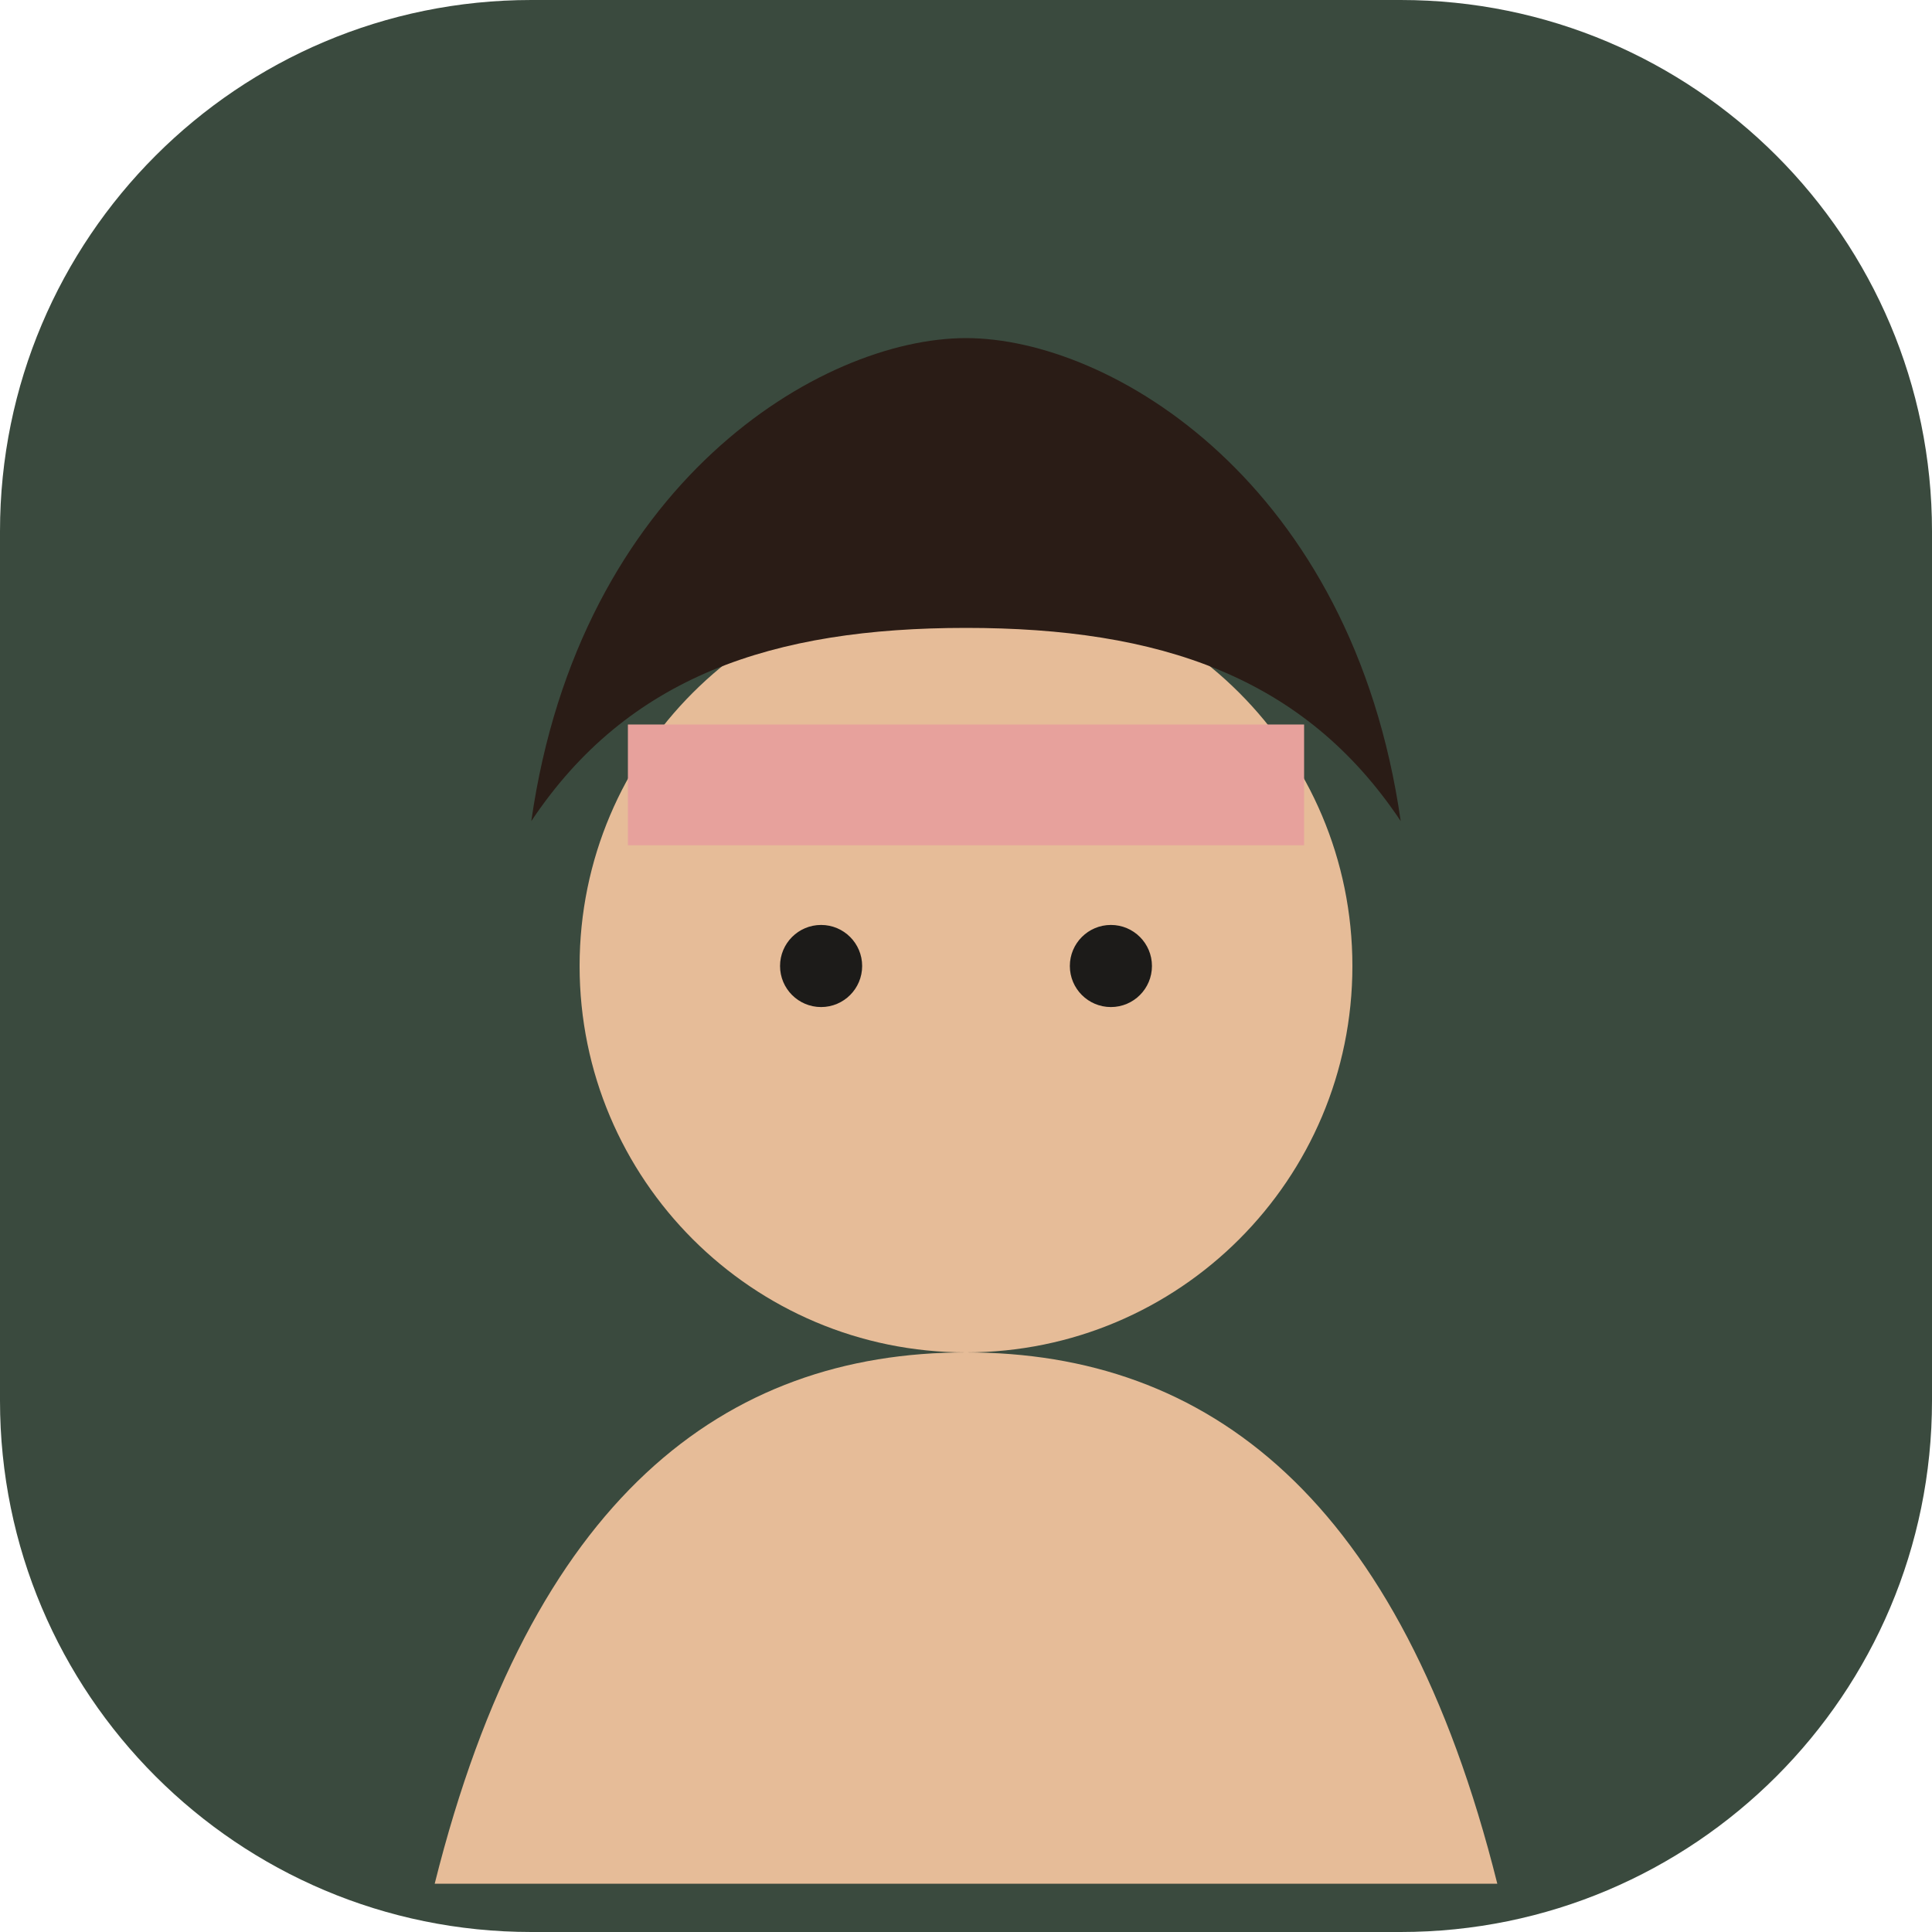
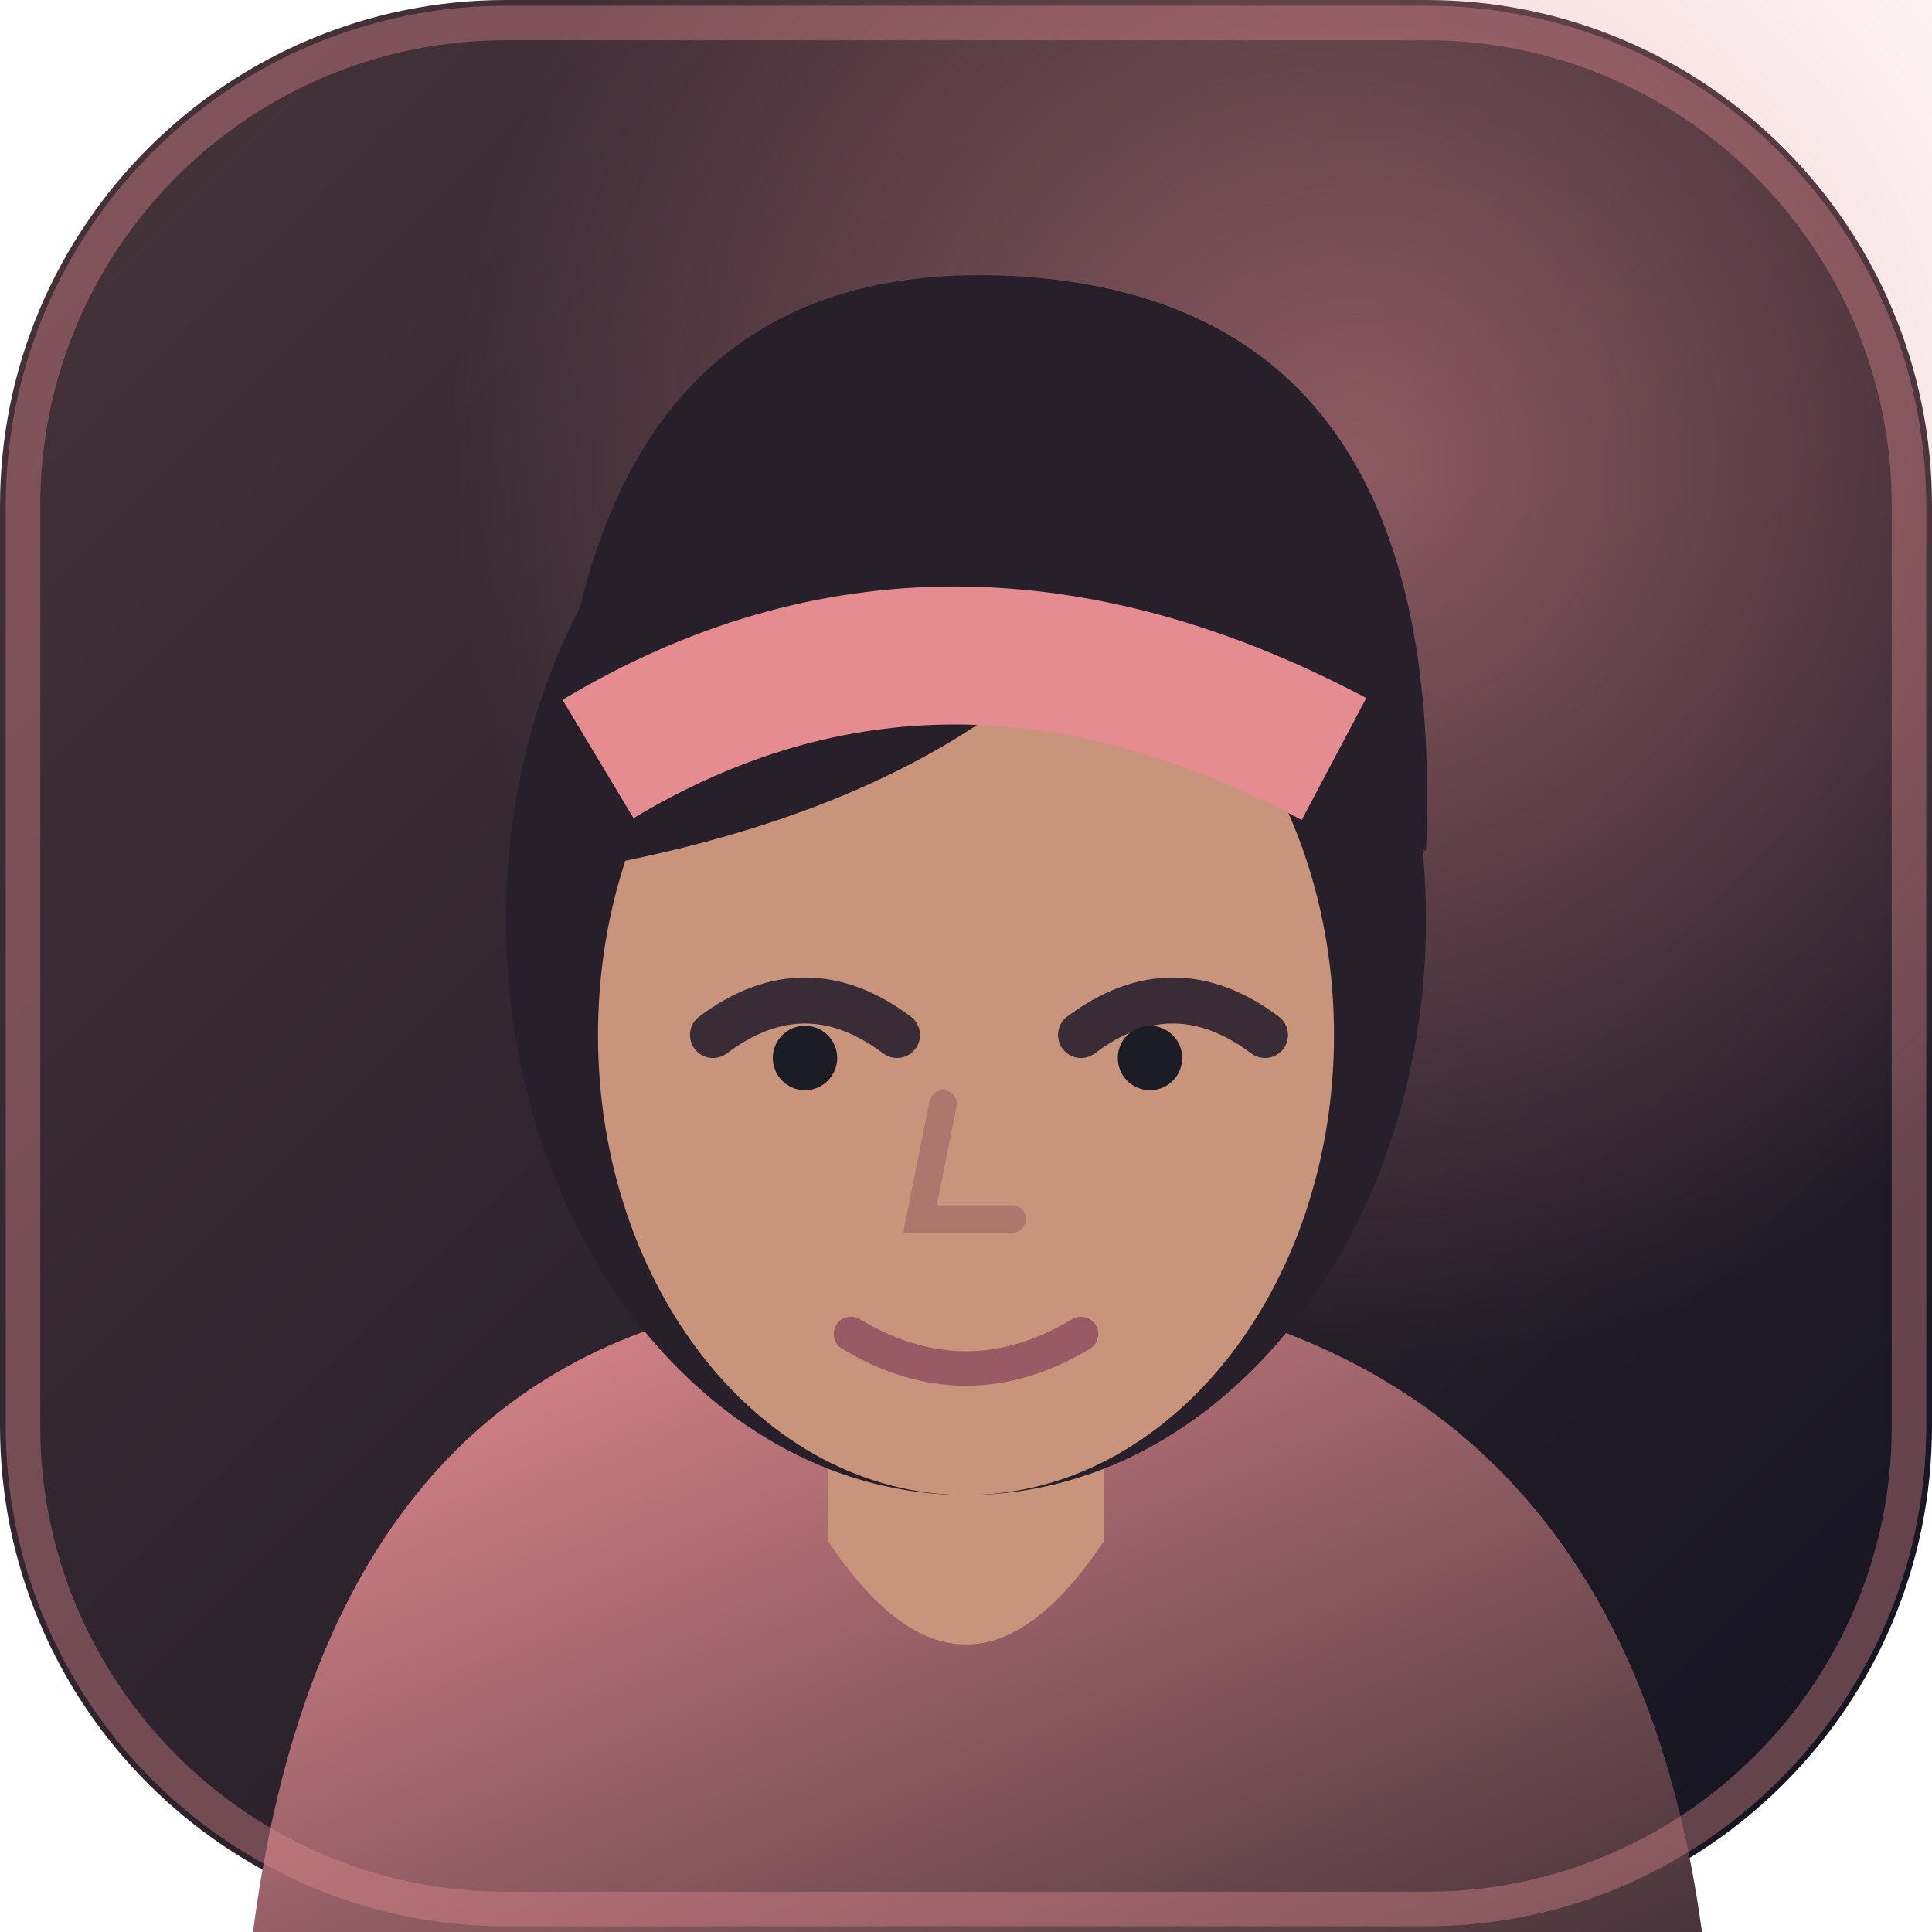
- <svg xmlns="http://www.w3.org/2000/svg" viewBox="0 0 80 80">
-   <rect width="80" height="80" rx="22" fill="#3a4a3e" />
-   <path d="M18 78c4-16 12-22 22-22s18 6 22 22" fill="#e6bc98" />
-   <circle cx="40" cy="40" r="16" fill="#e6bc98" />
-   <path d="M22 34c2-14 12-20 18-20s16 6 18 20c-4-6-10-8-18-8s-14 2-18 8z" fill="#2a1c16" />
-   <circle cx="34" cy="40" r="1.7" fill="#1c1b19" />
-   <circle cx="46" cy="40" r="1.7" fill="#1c1b19" />
-   <path d="M26 30h28v5H26z" fill="#e7a19c" />
+ <svg xmlns="http://www.w3.org/2000/svg" viewBox="0 0 84 84" role="img" aria-label="coach character portrait">
+   <defs>
+     <linearGradient id="bg" x2="1" y2="1">
+       <stop stop-color="#48343b" />
+       <stop offset="1" stop-color="#12131f" />
+     </linearGradient>
+     <radialGradient id="halo">
+       <stop stop-color="#e58c91" stop-opacity=".52" />
+       <stop offset="1" stop-color="#e58c91" stop-opacity="0" />
+     </radialGradient>
+     <linearGradient id="coat" x2="1" y2="1">
+       <stop stop-color="#e58c91" />
+       <stop offset="1" stop-color="#48343b" />
+     </linearGradient>
+   </defs>
+   <rect width="84" height="84" rx="22" fill="url(#bg)" />
+   <circle cx="59" cy="20" r="40" fill="url(#halo)" />
+   <path d="M11 84q3-23 20-27h22q18 5 21 27Z" fill="url(#coat)" />
+   <path d="M36 54h12v13q-6 9-12 0Z" fill="#c8947b" />
+   <ellipse cx="42" cy="40" rx="20" ry="25" fill="#27202a" />
+   <ellipse cx="42" cy="45" rx="16" ry="20" fill="#c8947b" />
+   <path d="M24 38q0-27 20-26 19 1 18 25-8-4-12-13-7 11-26 14Z" fill="#27202a" />
+   <path d="M31 45q4-3 8 0m8 0q4-3 8 0" fill="none" stroke="#392c36" stroke-width="2" stroke-linecap="round" />
+   <circle cx="35" cy="46" r="1.4" fill="#1c1c27" />
+   <circle cx="50" cy="46" r="1.4" fill="#1c1c27" />
+   <path d="M41 48l-1 5h4" fill="none" stroke="#ad776d" stroke-width="1.2" stroke-linecap="round" />
+   <path d="M37 58q5 3 10 0" fill="none" stroke="#985b66" stroke-width="1.5" stroke-linecap="round" />
+   <path d="M26 33q15-9 32 0" fill="none" stroke="#e58c91" stroke-width="6" />
+   <rect x="1" y="1" width="82" height="82" rx="21" fill="none" stroke="#e58c91" stroke-opacity=".38" stroke-width="1.5" />
</svg>
